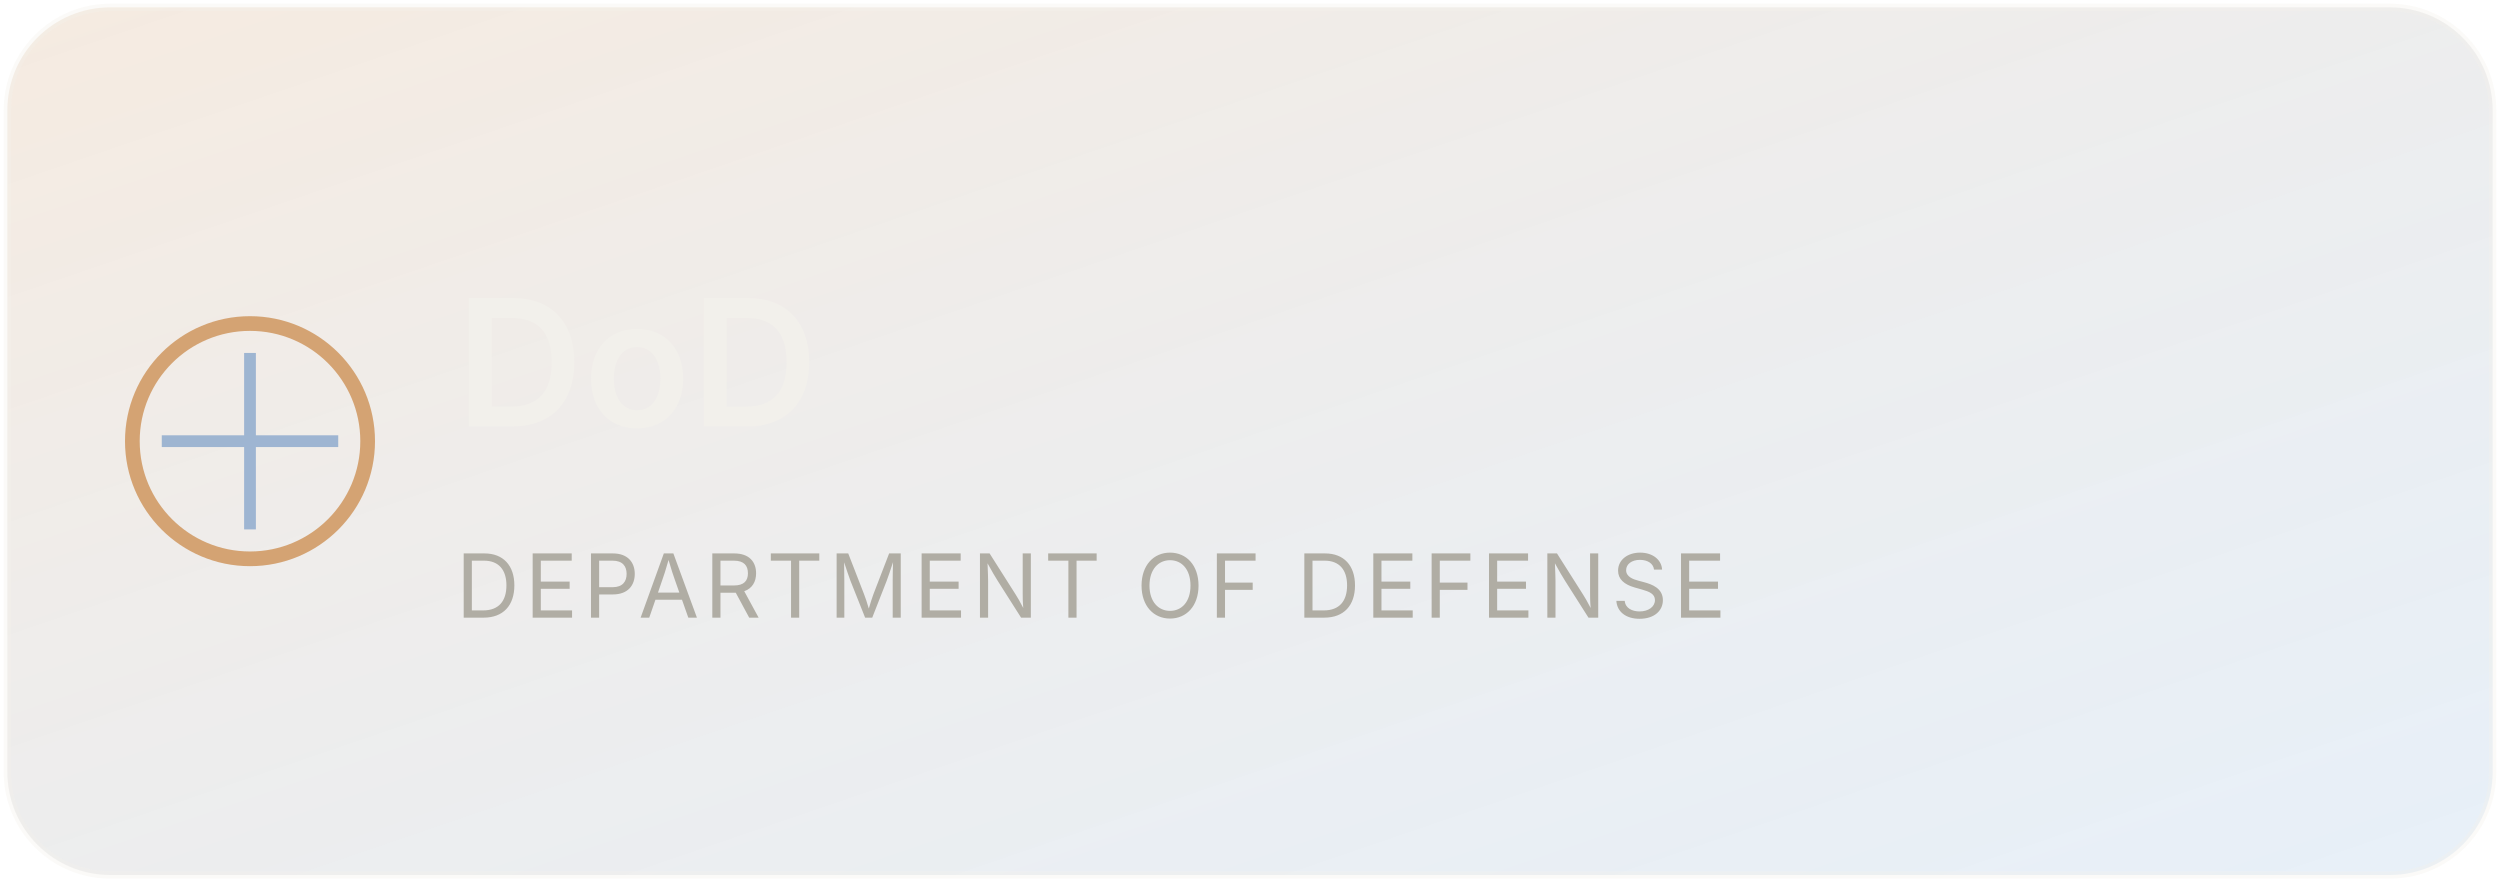
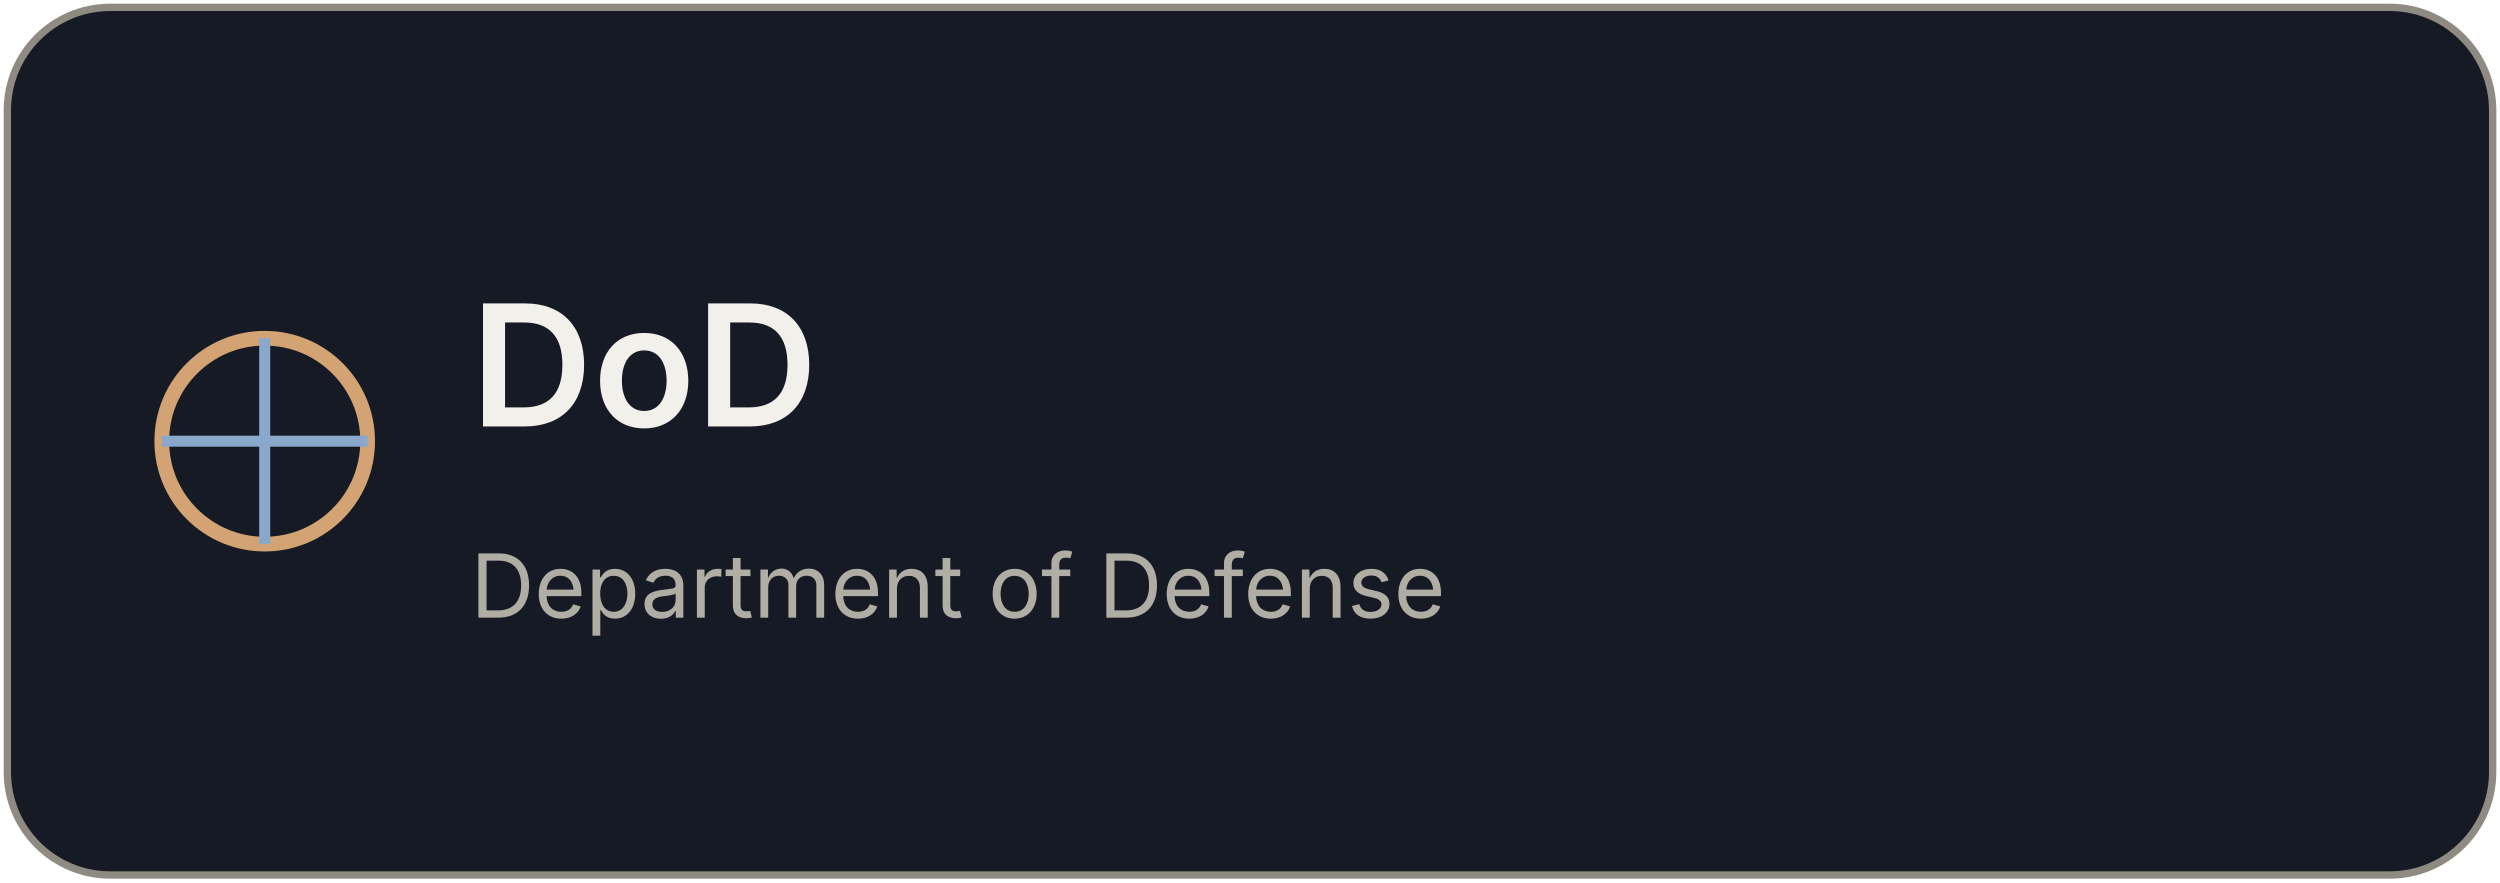
<svg xmlns="http://www.w3.org/2000/svg" width="340" height="120" viewBox="0 0 340 120" role="img" aria-label="DoD">
-   <defs>
-     <linearGradient id="g" x1="0" y1="0" x2="1" y2="1">
-       <stop offset="0%" stop-color="rgba(212,163,115,0.22)" />
-       <stop offset="100%" stop-color="rgba(107,159,212,0.16)" />
-     </linearGradient>
-   </defs>
-   <rect x="1" y="1" width="338" height="118" rx="14" fill="url(#g)" stroke="rgba(242,240,235,.35)" />
-   <circle cx="34" cy="60" r="16" fill="none" stroke="#d4a373" stroke-width="2" />
-   <path d="M22 60h24M34 48v24" stroke="#8aa8cc" stroke-width="1.6" opacity="0.8" />
-   <text x="62" y="58" fill="#f2f0eb" font-size="24" font-family="Inter, Arial, sans-serif" font-weight="600">DoD</text>
-   <text x="62" y="84" fill="#b0ada4" font-size="12" font-family="Inter, Arial, sans-serif" letter-spacing="0.06em">DEPARTMENT OF DEFENSE</text>
+   <rect x="1" y="1" width="338" height="118" rx="14" fill="#151a24" stroke="#8f8b83" stroke-width="1" />
+   <circle cx="36" cy="60" r="14" fill="none" stroke="#d4a373" stroke-width="2" />
+   <line x1="22" y1="60" x2="50" y2="60" stroke="#8aa8cc" stroke-width="1.5" />
+   <line x1="36" y1="46" x2="36" y2="74" stroke="#8aa8cc" stroke-width="1.5" />
+   <text x="64" y="58" fill="#f2f0eb" font-size="23" font-family="Inter, Arial, sans-serif" font-weight="600">DoD</text>
+   <text x="64" y="84" fill="#b0ada4" font-size="12" font-family="Inter, Arial, sans-serif">Department of Defense</text>
</svg>
